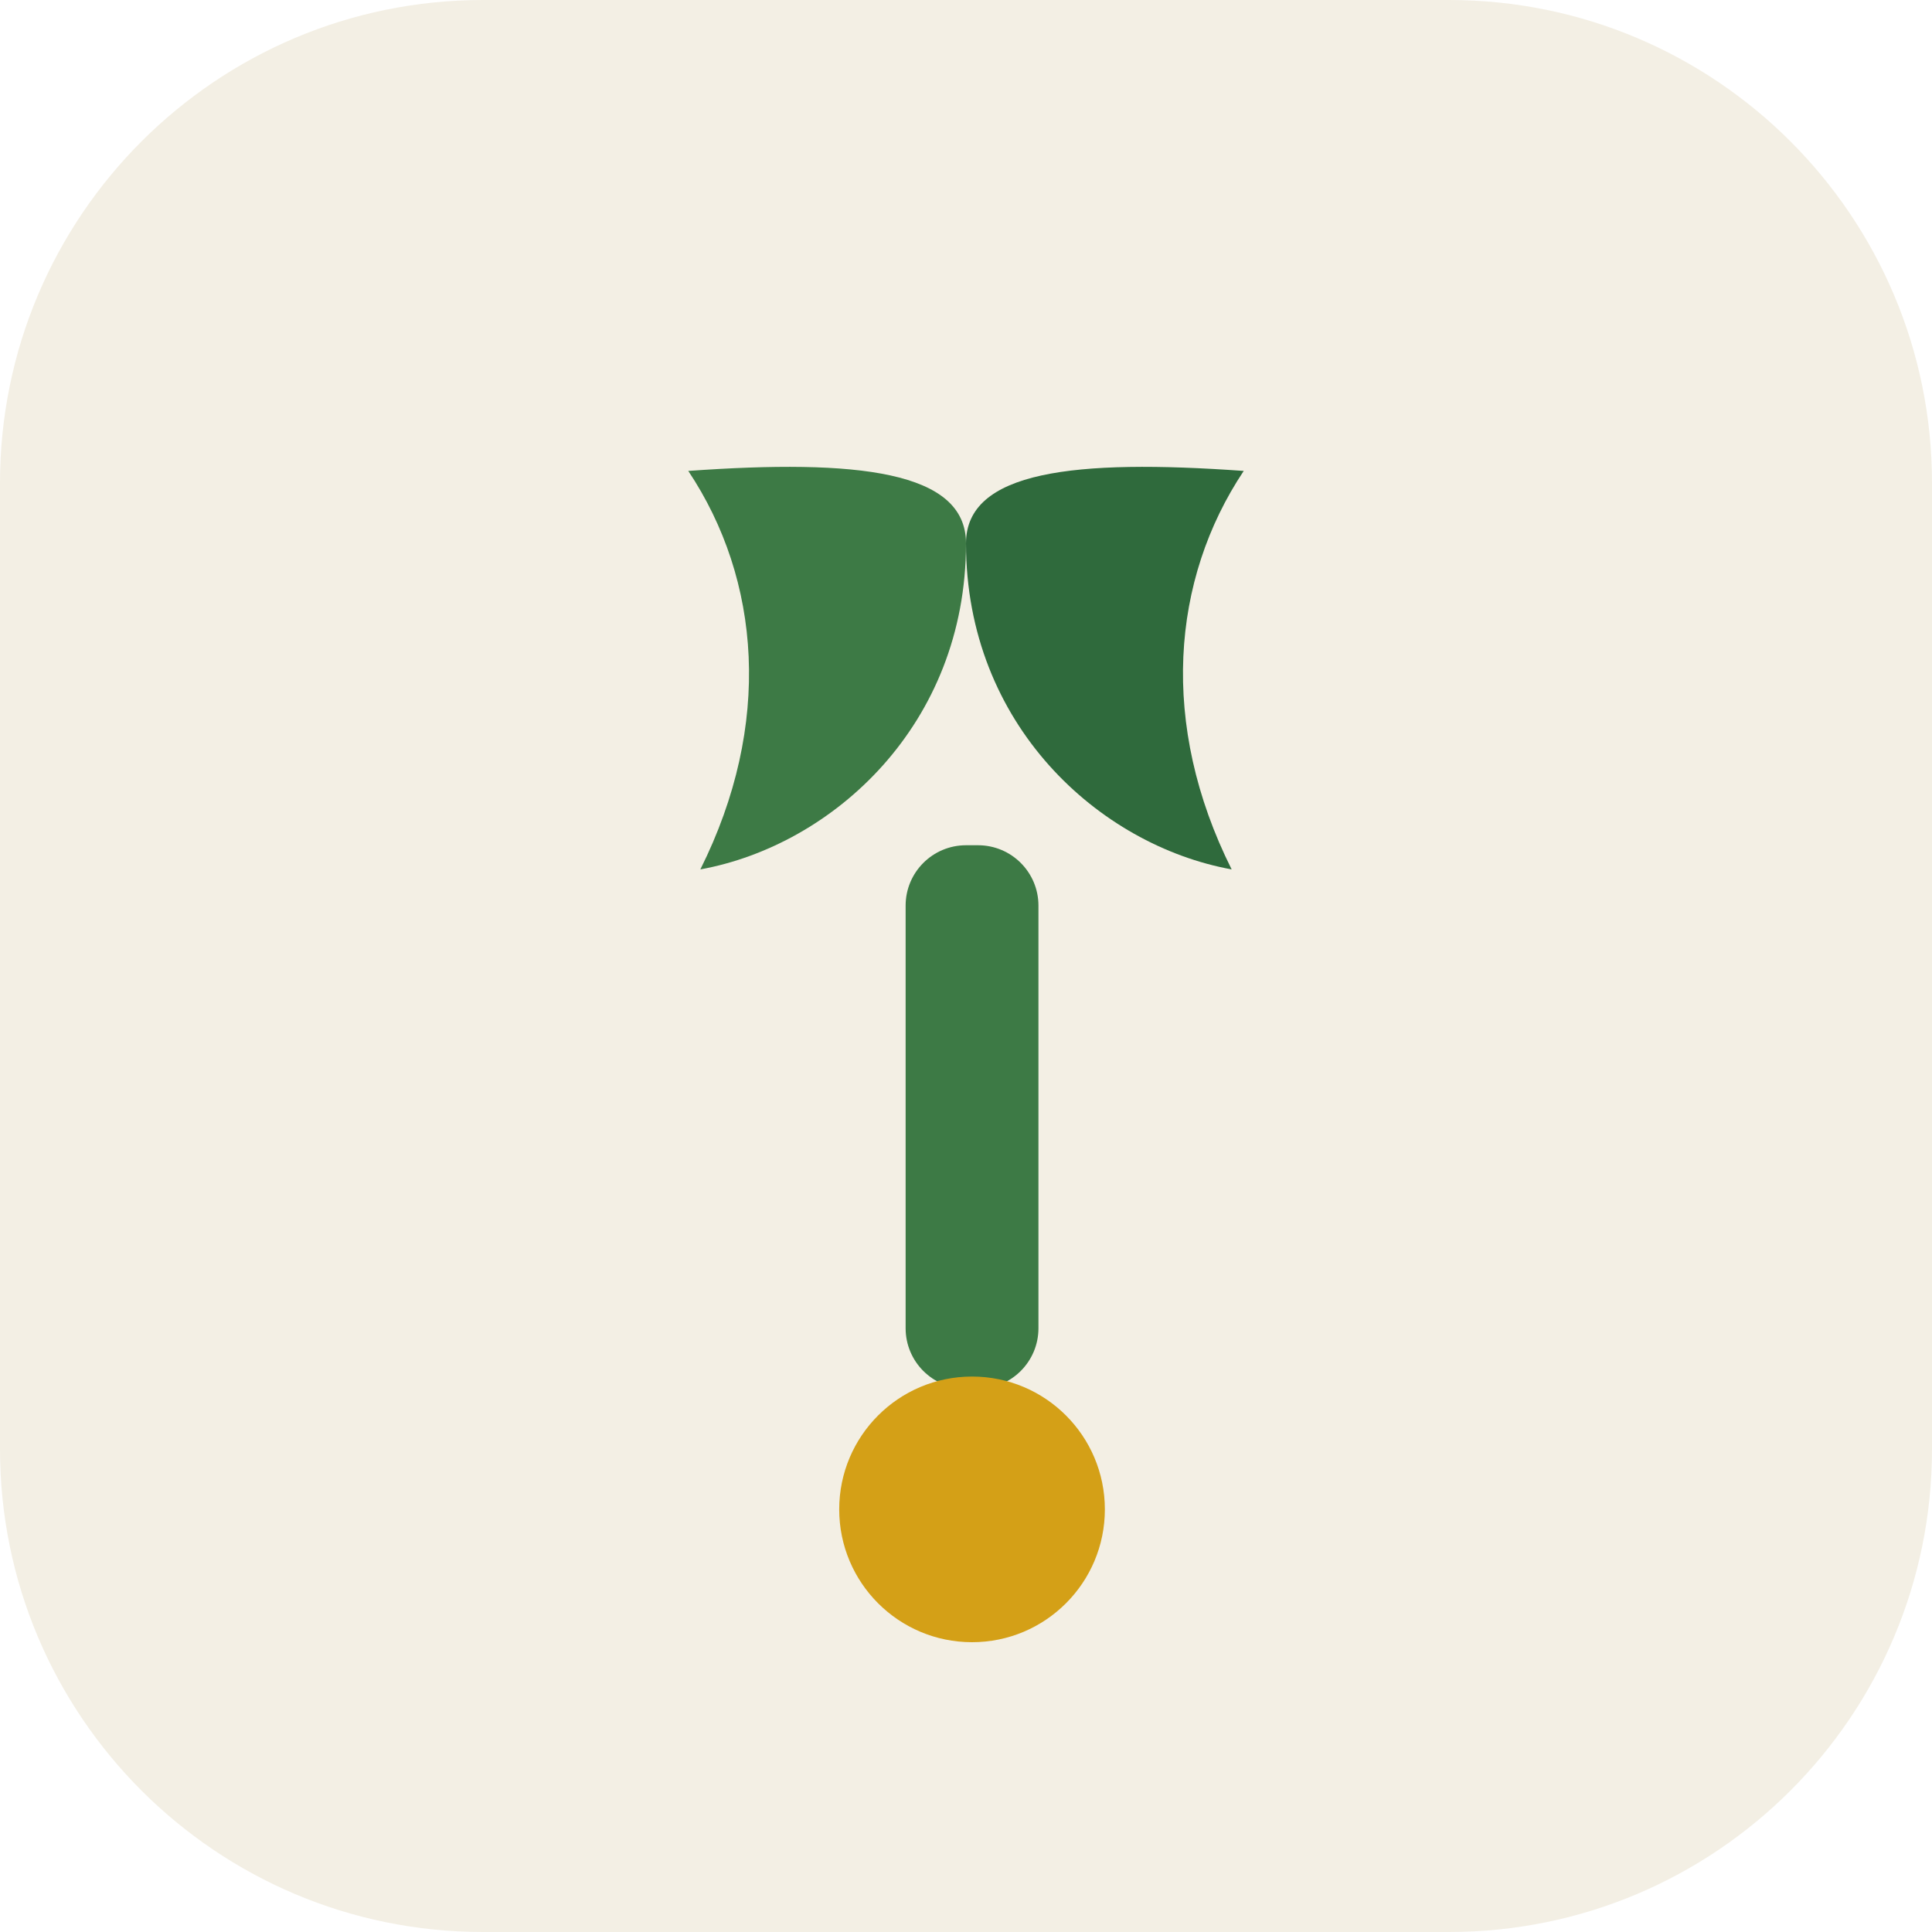
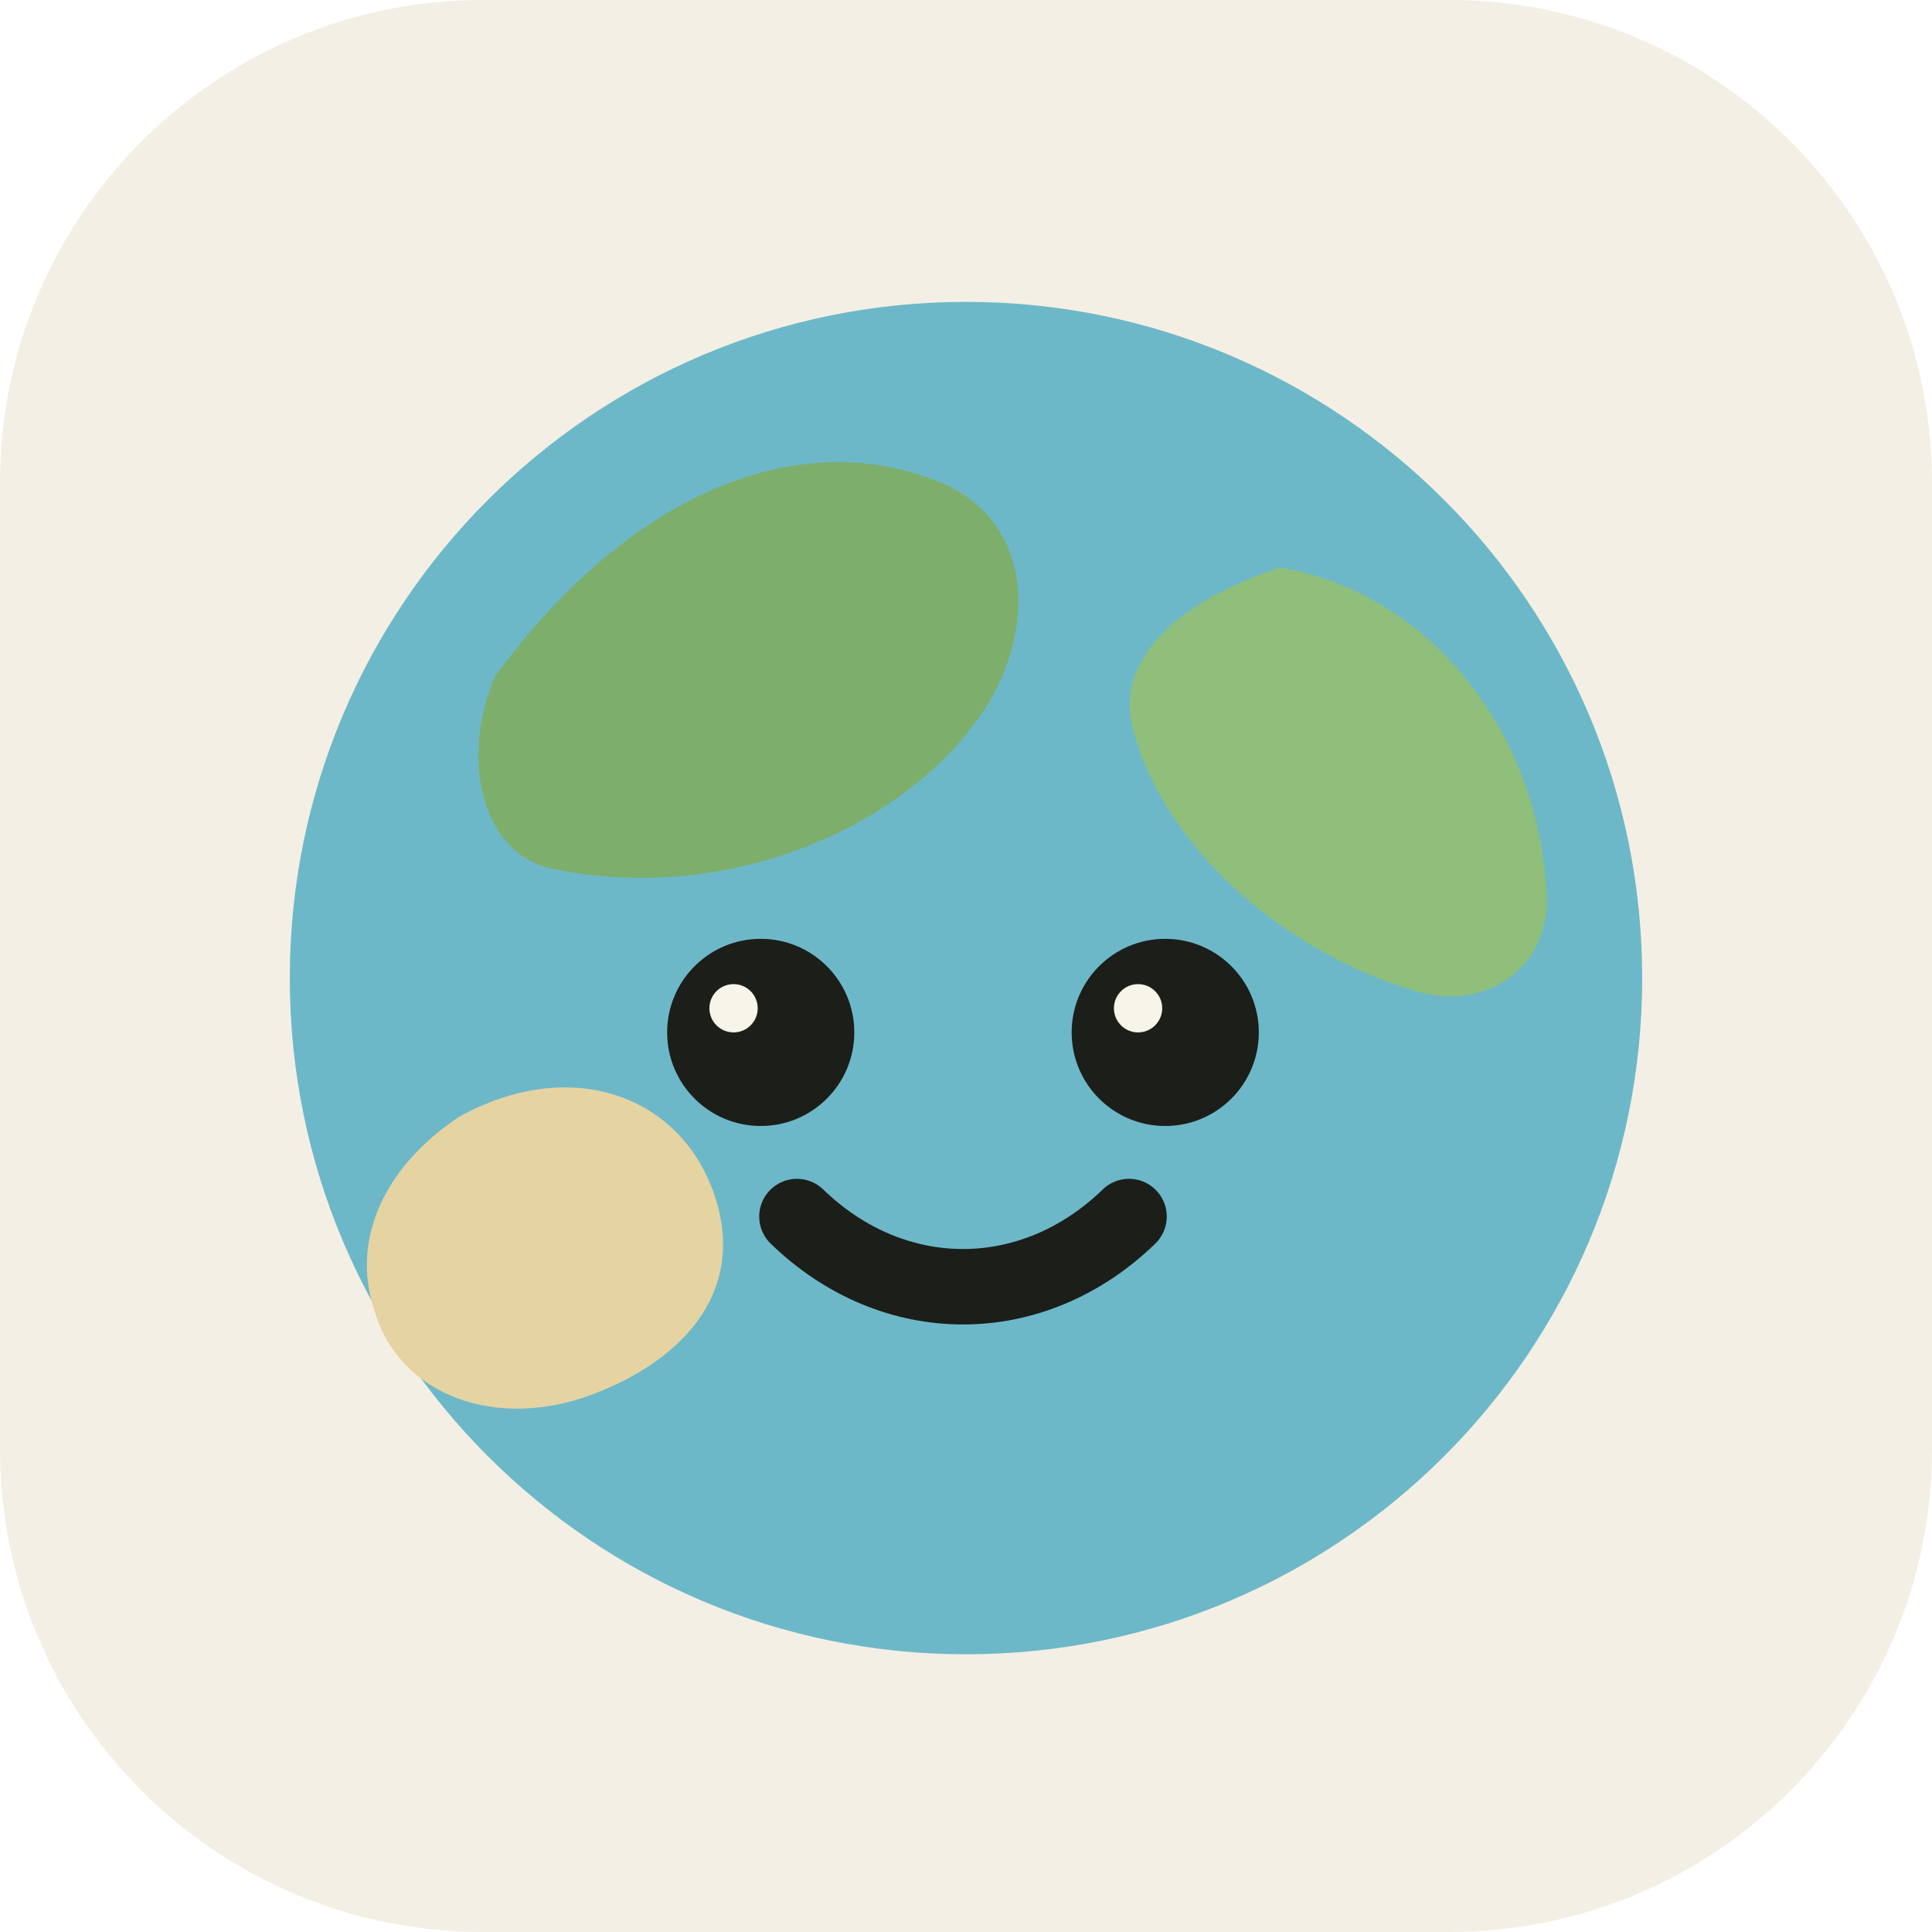
<svg xmlns="http://www.w3.org/2000/svg" viewBox="0 0 32 32" role="img" aria-label="Real Life v2026">
  <rect width="32" height="32" rx="8" fill="#f3efe4" />
-   <path fill="#3d7a45" d="M16 9c0 3-2.2 5-4.4 5.4 1.2-2.4 1-4.8-.2-6.6C14.2 7.6 16 7.8 16 9z" />
-   <path fill="#2f6a3c" d="M16 9c0 3 2.2 5 4.4 5.4-1.2-2.4-1-4.8.2-6.6C17.8 7.6 16 7.8 16 9z" />
-   <rect x="15" y="14" width="2.2" height="9" rx="1" fill="#3d7a45" />
-   <circle cx="16.1" cy="25" r="2.2" fill="#d4a017" />
+   <circle cx="16" cy="16.2" r="11.2" fill="#6db8c8" />
+   <path fill="#7dae6c" d="M8.2 11.2c2.2-3 5-4.2 7.4-3.2 1.4.6 1.6 2.2.8 3.6-1.2 2-4.2 3.4-7.2 2.8-1.2-.2-1.6-1.8-1-3.2z" />
+   <path fill="#8fbf7a" d="M21.2 9.4c2.4.4 4.2 2.6 4.4 5.2.2 1.4-1 2.2-2.2 1.8-2-.6-4-2.2-4.6-4.2-.4-1.2.6-2.2 2.4-2.8z" />
+   <path fill="#e6d3a2" d="M7.6 18.5c1.8-1 3.6-.4 4.2 1.2.6 1.6-.4 2.8-2 3.4-1.6.6-3.2 0-3.6-1.4-.4-1.2.2-2.4 1.4-3.2z" />
+   <circle cx="12.6" cy="17.1" r="1.55" fill="#1c1e1a" />
+   <circle cx="19.3" cy="17.1" r="1.55" fill="#1c1e1a" />
+   <circle cx="12.15" cy="16.7" r="0.4" fill="#f7f4ea" />
+   <circle cx="18.85" cy="16.7" r="0.4" fill="#f7f4ea" />
+   <path d="M13.2 20.15c1.6 1.55 3.9 1.55 5.5 0" fill="none" stroke="#1c1e1a" stroke-width="1.25" stroke-linecap="round" />
</svg>
